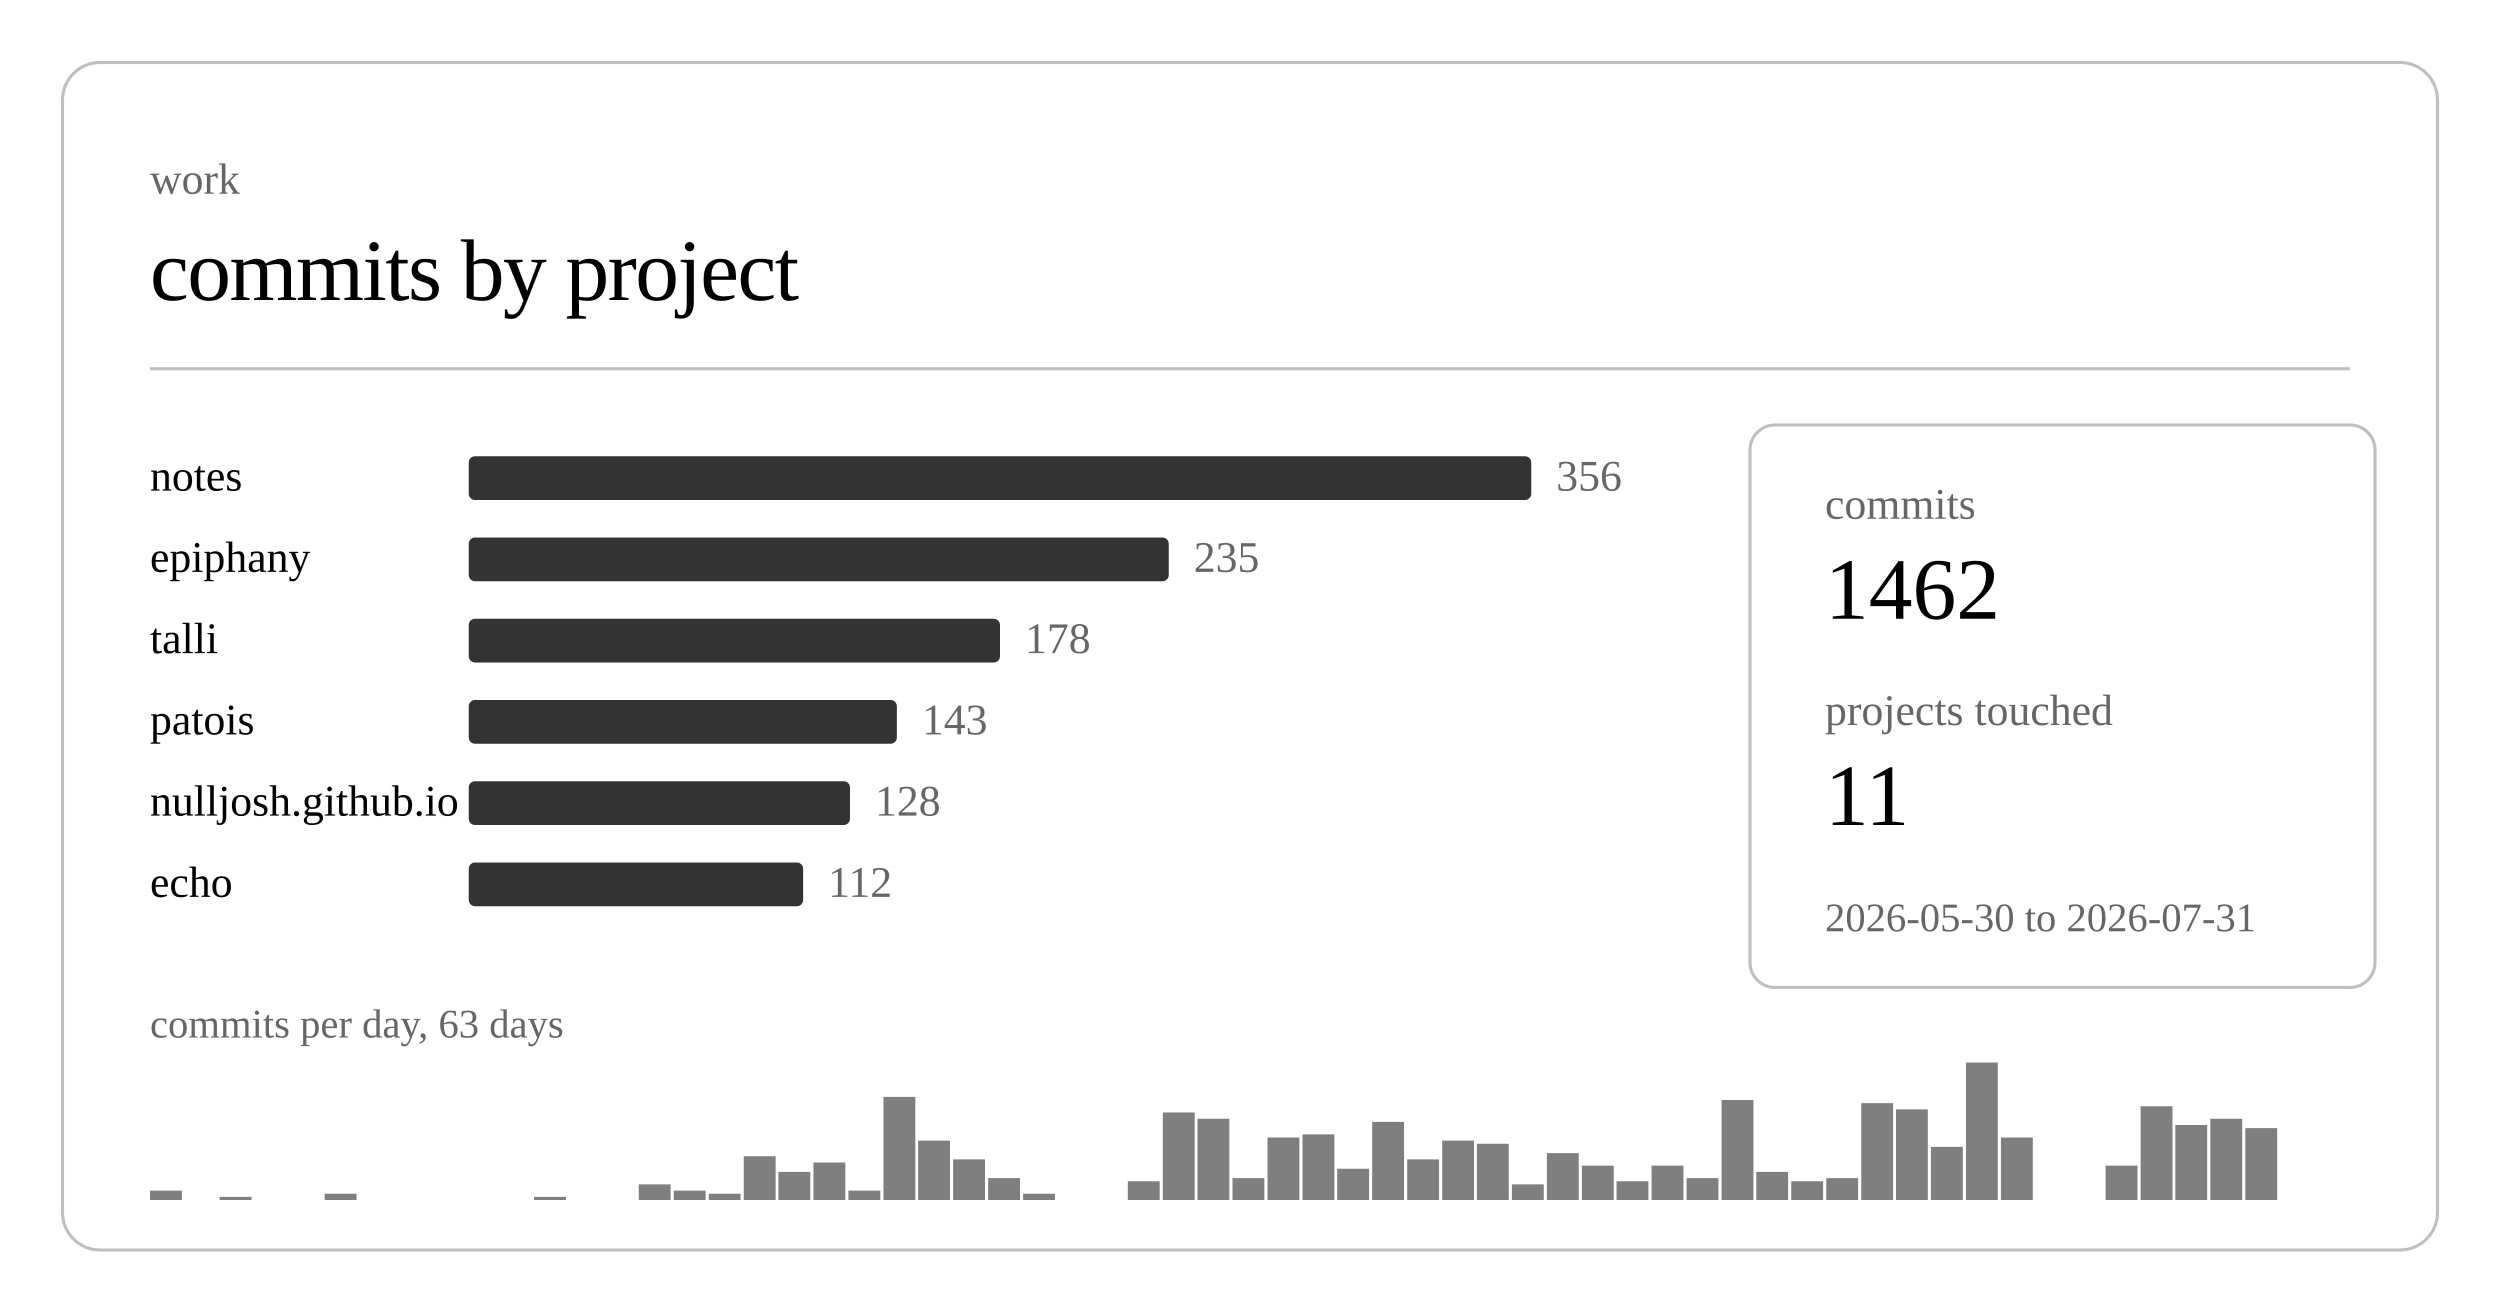
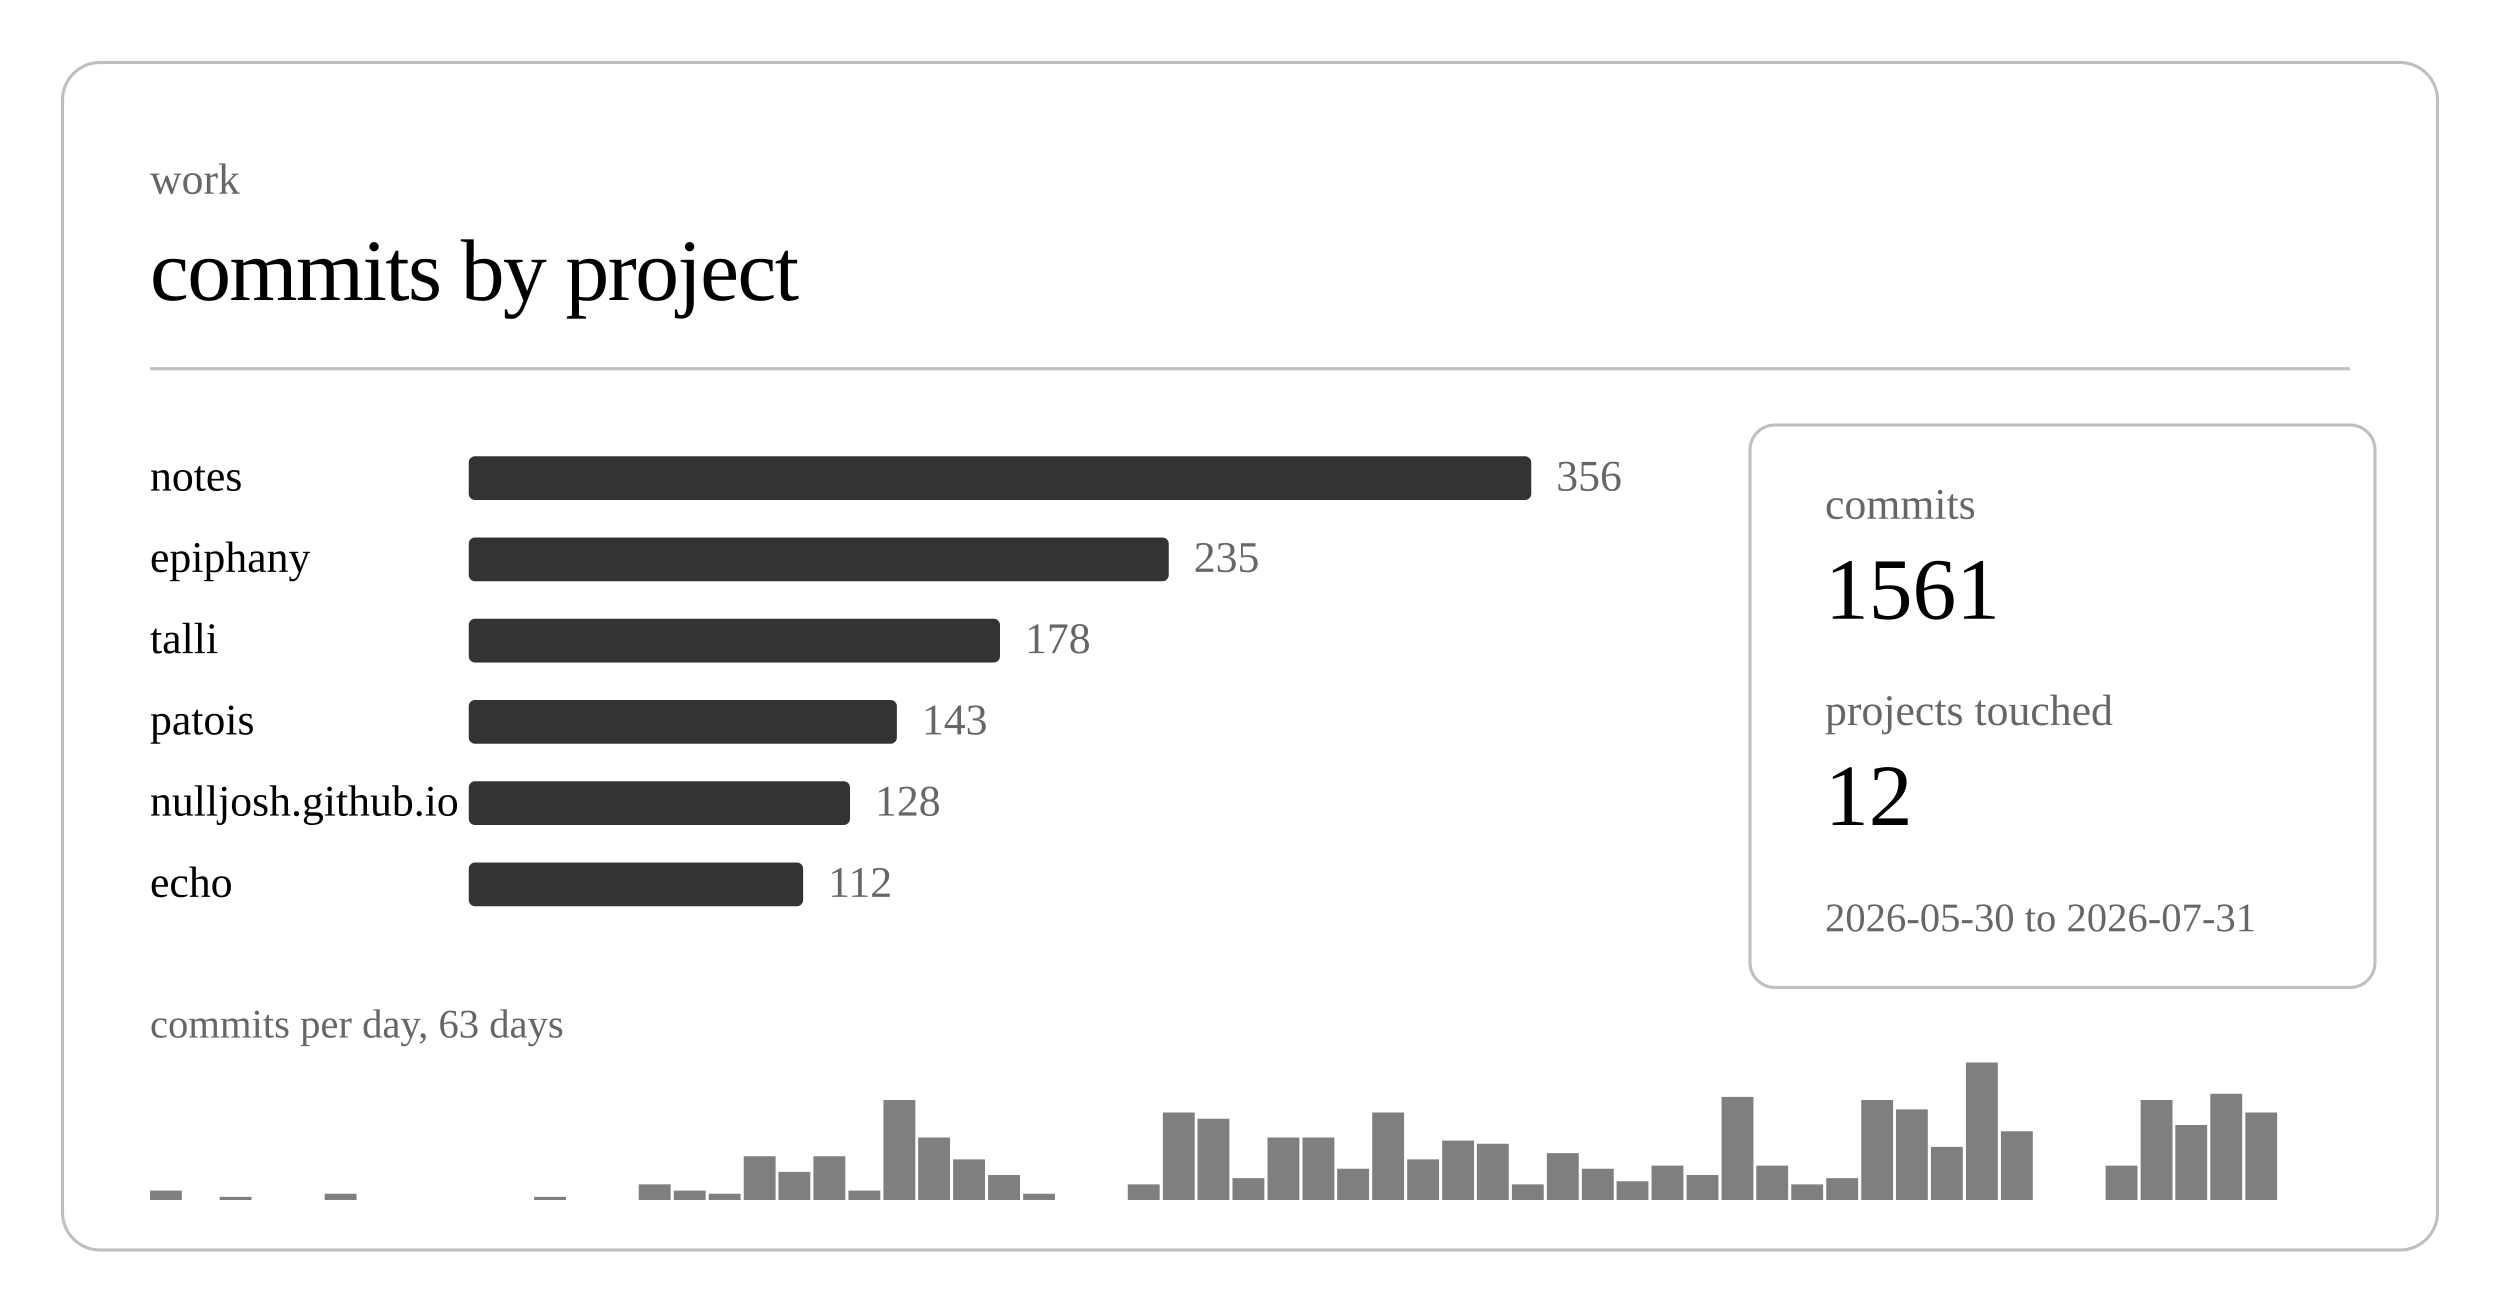
<svg xmlns="http://www.w3.org/2000/svg" class="post-header-svg graph-svg" viewBox="0 0 800 420" width="800" height="420">
  <rect x="20" y="20" width="760" height="380" rx="12" ry="12" fill="none" stroke="currentColor" stroke-width="1" opacity="0.25" />
  <text fill="currentColor" x="48" y="62" font-size="14" opacity="0.6">work</text>
  <text fill="currentColor" x="48" y="96" font-size="28" font-weight="300" letter-spacing="-0.5">commits by project</text>
  <line stroke="currentColor" x1="48" y1="118" x2="752" y2="118" stroke-width="1" opacity="0.25" />
  <a href="https://github.com/nulljosh/notes">
    <text fill="currentColor" x="48" y="157" font-size="14">notes</text>
  </a>
  <rect x="150" y="146" width="340" height="14" rx="2" fill="currentColor" opacity="0.8" />
  <text fill="currentColor" x="498" y="157" font-size="14" opacity="0.6">356</text>
  <a href="https://github.com/nulljosh/epiphany">
    <text fill="currentColor" x="48" y="183" font-size="14">epiphany</text>
  </a>
  <rect x="150" y="172" width="224" height="14" rx="2" fill="currentColor" opacity="0.8" />
  <text fill="currentColor" x="382" y="183" font-size="14" opacity="0.6">235</text>
  <a href="https://github.com/nulljosh/talli">
    <text fill="currentColor" x="48" y="209" font-size="14">talli</text>
  </a>
  <rect x="150" y="198" width="170" height="14" rx="2" fill="currentColor" opacity="0.8" />
  <text fill="currentColor" x="328" y="209" font-size="14" opacity="0.6">178</text>
  <a href="https://github.com/nulljosh/patois">
    <text fill="currentColor" x="48" y="235" font-size="14">patois</text>
  </a>
  <rect x="150" y="224" width="137" height="14" rx="2" fill="currentColor" opacity="0.8" />
  <text fill="currentColor" x="295" y="235" font-size="14" opacity="0.6">143</text>
  <a href="https://github.com/nulljosh/nulljosh.github.io">
    <text fill="currentColor" x="48" y="261" font-size="14">nulljosh.github.io</text>
  </a>
  <rect x="150" y="250" width="122" height="14" rx="2" fill="currentColor" opacity="0.8" />
  <text fill="currentColor" x="280" y="261" font-size="14" opacity="0.6">128</text>
  <a href="https://github.com/nulljosh/echo">
    <text fill="currentColor" x="48" y="287" font-size="14">echo</text>
  </a>
  <rect x="150" y="276" width="107" height="14" rx="2" fill="currentColor" opacity="0.8" />
  <text fill="currentColor" x="265" y="287" font-size="14" opacity="0.6">112</text>
  <rect x="48.0" y="381" width="10.2" height="3" fill="currentColor" opacity="0.5" />
  <rect x="70.3" y="383" width="10.2" height="1" fill="currentColor" opacity="0.5" />
  <rect x="103.9" y="382" width="10.2" height="2" fill="currentColor" opacity="0.5" />
  <rect x="170.9" y="383" width="10.2" height="1" fill="currentColor" opacity="0.5" />
  <rect x="204.4" y="379" width="10.2" height="5" fill="currentColor" opacity="0.5" />
  <rect x="215.6" y="381" width="10.2" height="3" fill="currentColor" opacity="0.5" />
  <rect x="226.8" y="382" width="10.2" height="2" fill="currentColor" opacity="0.5" />
  <rect x="238.0" y="370" width="10.2" height="14" fill="currentColor" opacity="0.5" />
  <rect x="249.1" y="375" width="10.2" height="9" fill="currentColor" opacity="0.5" />
-   <rect x="260.3" y="372" width="10.2" height="12" fill="currentColor" opacity="0.5" />
+   <rect x="260.3" y="370" width="10.2" height="14" fill="currentColor" opacity="0.5" />
  <rect x="271.5" y="381" width="10.2" height="3" fill="currentColor" opacity="0.5" />
-   <rect x="282.7" y="351" width="10.2" height="33" fill="currentColor" opacity="0.5" />
-   <rect x="293.8" y="365" width="10.2" height="19" fill="currentColor" opacity="0.5" />
+   <rect x="282.7" y="352" width="10.2" height="32" fill="currentColor" opacity="0.5" />
+   <rect x="293.8" y="364" width="10.2" height="20" fill="currentColor" opacity="0.5" />
  <rect x="305.0" y="371" width="10.2" height="13" fill="currentColor" opacity="0.5" />
-   <rect x="316.2" y="377" width="10.2" height="7" fill="currentColor" opacity="0.5" />
+   <rect x="316.2" y="376" width="10.2" height="8" fill="currentColor" opacity="0.5" />
  <rect x="327.4" y="382" width="10.2" height="2" fill="currentColor" opacity="0.5" />
-   <rect x="360.9" y="378" width="10.2" height="6" fill="currentColor" opacity="0.5" />
+   <rect x="360.9" y="379" width="10.2" height="5" fill="currentColor" opacity="0.5" />
  <rect x="372.1" y="356" width="10.2" height="28" fill="currentColor" opacity="0.5" />
  <rect x="383.2" y="358" width="10.2" height="26" fill="currentColor" opacity="0.5" />
  <rect x="394.4" y="377" width="10.2" height="7" fill="currentColor" opacity="0.5" />
  <rect x="405.6" y="364" width="10.2" height="20" fill="currentColor" opacity="0.5" />
-   <rect x="416.8" y="363" width="10.2" height="21" fill="currentColor" opacity="0.5" />
+   <rect x="416.8" y="364" width="10.2" height="20" fill="currentColor" opacity="0.5" />
  <rect x="427.9" y="374" width="10.2" height="10" fill="currentColor" opacity="0.5" />
-   <rect x="439.1" y="359" width="10.2" height="25" fill="currentColor" opacity="0.5" />
+   <rect x="439.1" y="356" width="10.2" height="28" fill="currentColor" opacity="0.5" />
  <rect x="450.3" y="371" width="10.2" height="13" fill="currentColor" opacity="0.5" />
  <rect x="461.5" y="365" width="10.2" height="19" fill="currentColor" opacity="0.5" />
  <rect x="472.6" y="366" width="10.2" height="18" fill="currentColor" opacity="0.5" />
  <rect x="483.8" y="379" width="10.2" height="5" fill="currentColor" opacity="0.5" />
  <rect x="495.0" y="369" width="10.2" height="15" fill="currentColor" opacity="0.5" />
-   <rect x="506.2" y="373" width="10.2" height="11" fill="currentColor" opacity="0.5" />
+   <rect x="506.2" y="374" width="10.2" height="10" fill="currentColor" opacity="0.5" />
  <rect x="517.3" y="378" width="10.2" height="6" fill="currentColor" opacity="0.5" />
  <rect x="528.5" y="373" width="10.2" height="11" fill="currentColor" opacity="0.5" />
-   <rect x="539.7" y="377" width="10.2" height="7" fill="currentColor" opacity="0.5" />
-   <rect x="550.9" y="352" width="10.2" height="32" fill="currentColor" opacity="0.5" />
-   <rect x="562.0" y="375" width="10.2" height="9" fill="currentColor" opacity="0.5" />
-   <rect x="573.2" y="378" width="10.2" height="6" fill="currentColor" opacity="0.5" />
+   <rect x="539.7" y="376" width="10.2" height="8" fill="currentColor" opacity="0.5" />
+   <rect x="550.9" y="351" width="10.2" height="33" fill="currentColor" opacity="0.5" />
+   <rect x="562.0" y="373" width="10.2" height="11" fill="currentColor" opacity="0.5" />
+   <rect x="573.2" y="379" width="10.2" height="5" fill="currentColor" opacity="0.5" />
  <rect x="584.4" y="377" width="10.2" height="7" fill="currentColor" opacity="0.5" />
-   <rect x="595.6" y="353" width="10.2" height="31" fill="currentColor" opacity="0.5" />
+   <rect x="595.6" y="352" width="10.2" height="32" fill="currentColor" opacity="0.5" />
  <rect x="606.7" y="355" width="10.2" height="29" fill="currentColor" opacity="0.5" />
  <rect x="617.9" y="367" width="10.2" height="17" fill="currentColor" opacity="0.5" />
  <rect x="629.1" y="340" width="10.2" height="44" fill="currentColor" opacity="0.5" />
-   <rect x="640.3" y="364" width="10.2" height="20" fill="currentColor" opacity="0.5" />
+   <rect x="640.3" y="362" width="10.2" height="22" fill="currentColor" opacity="0.5" />
  <rect x="673.8" y="373" width="10.2" height="11" fill="currentColor" opacity="0.5" />
-   <rect x="685.0" y="354" width="10.2" height="30" fill="currentColor" opacity="0.5" />
+   <rect x="685.0" y="352" width="10.2" height="32" fill="currentColor" opacity="0.5" />
  <rect x="696.1" y="360" width="10.2" height="24" fill="currentColor" opacity="0.5" />
-   <rect x="707.3" y="358" width="10.2" height="26" fill="currentColor" opacity="0.5" />
-   <rect x="718.5" y="361" width="10.2" height="23" fill="currentColor" opacity="0.5" />
+   <rect x="707.3" y="350" width="10.2" height="34" fill="currentColor" opacity="0.5" />
+   <rect x="718.5" y="356" width="10.2" height="28" fill="currentColor" opacity="0.5" />
  <text fill="currentColor" x="48" y="332" font-size="13" opacity="0.6">commits per day, 63 days</text>
  <rect x="560" y="136" width="200" height="180" rx="8" ry="8" fill="none" stroke="currentColor" stroke-width="1" opacity="0.25" />
  <text fill="currentColor" x="584" y="166" font-size="14" opacity="0.6">commits</text>
-   <text fill="currentColor" x="584" y="198" font-size="28" font-weight="500">1462</text>
+   <text fill="currentColor" x="584" y="198" font-size="28" font-weight="500">1561</text>
  <text fill="currentColor" x="584" y="232" font-size="14" opacity="0.6">projects touched</text>
-   <text fill="currentColor" x="584" y="264" font-size="28" font-weight="500">11</text>
+   <text fill="currentColor" x="584" y="264" font-size="28" font-weight="500">12</text>
  <text fill="currentColor" x="584" y="298" font-size="13" opacity="0.6">2026-05-30 to 2026-07-31</text>
</svg>
